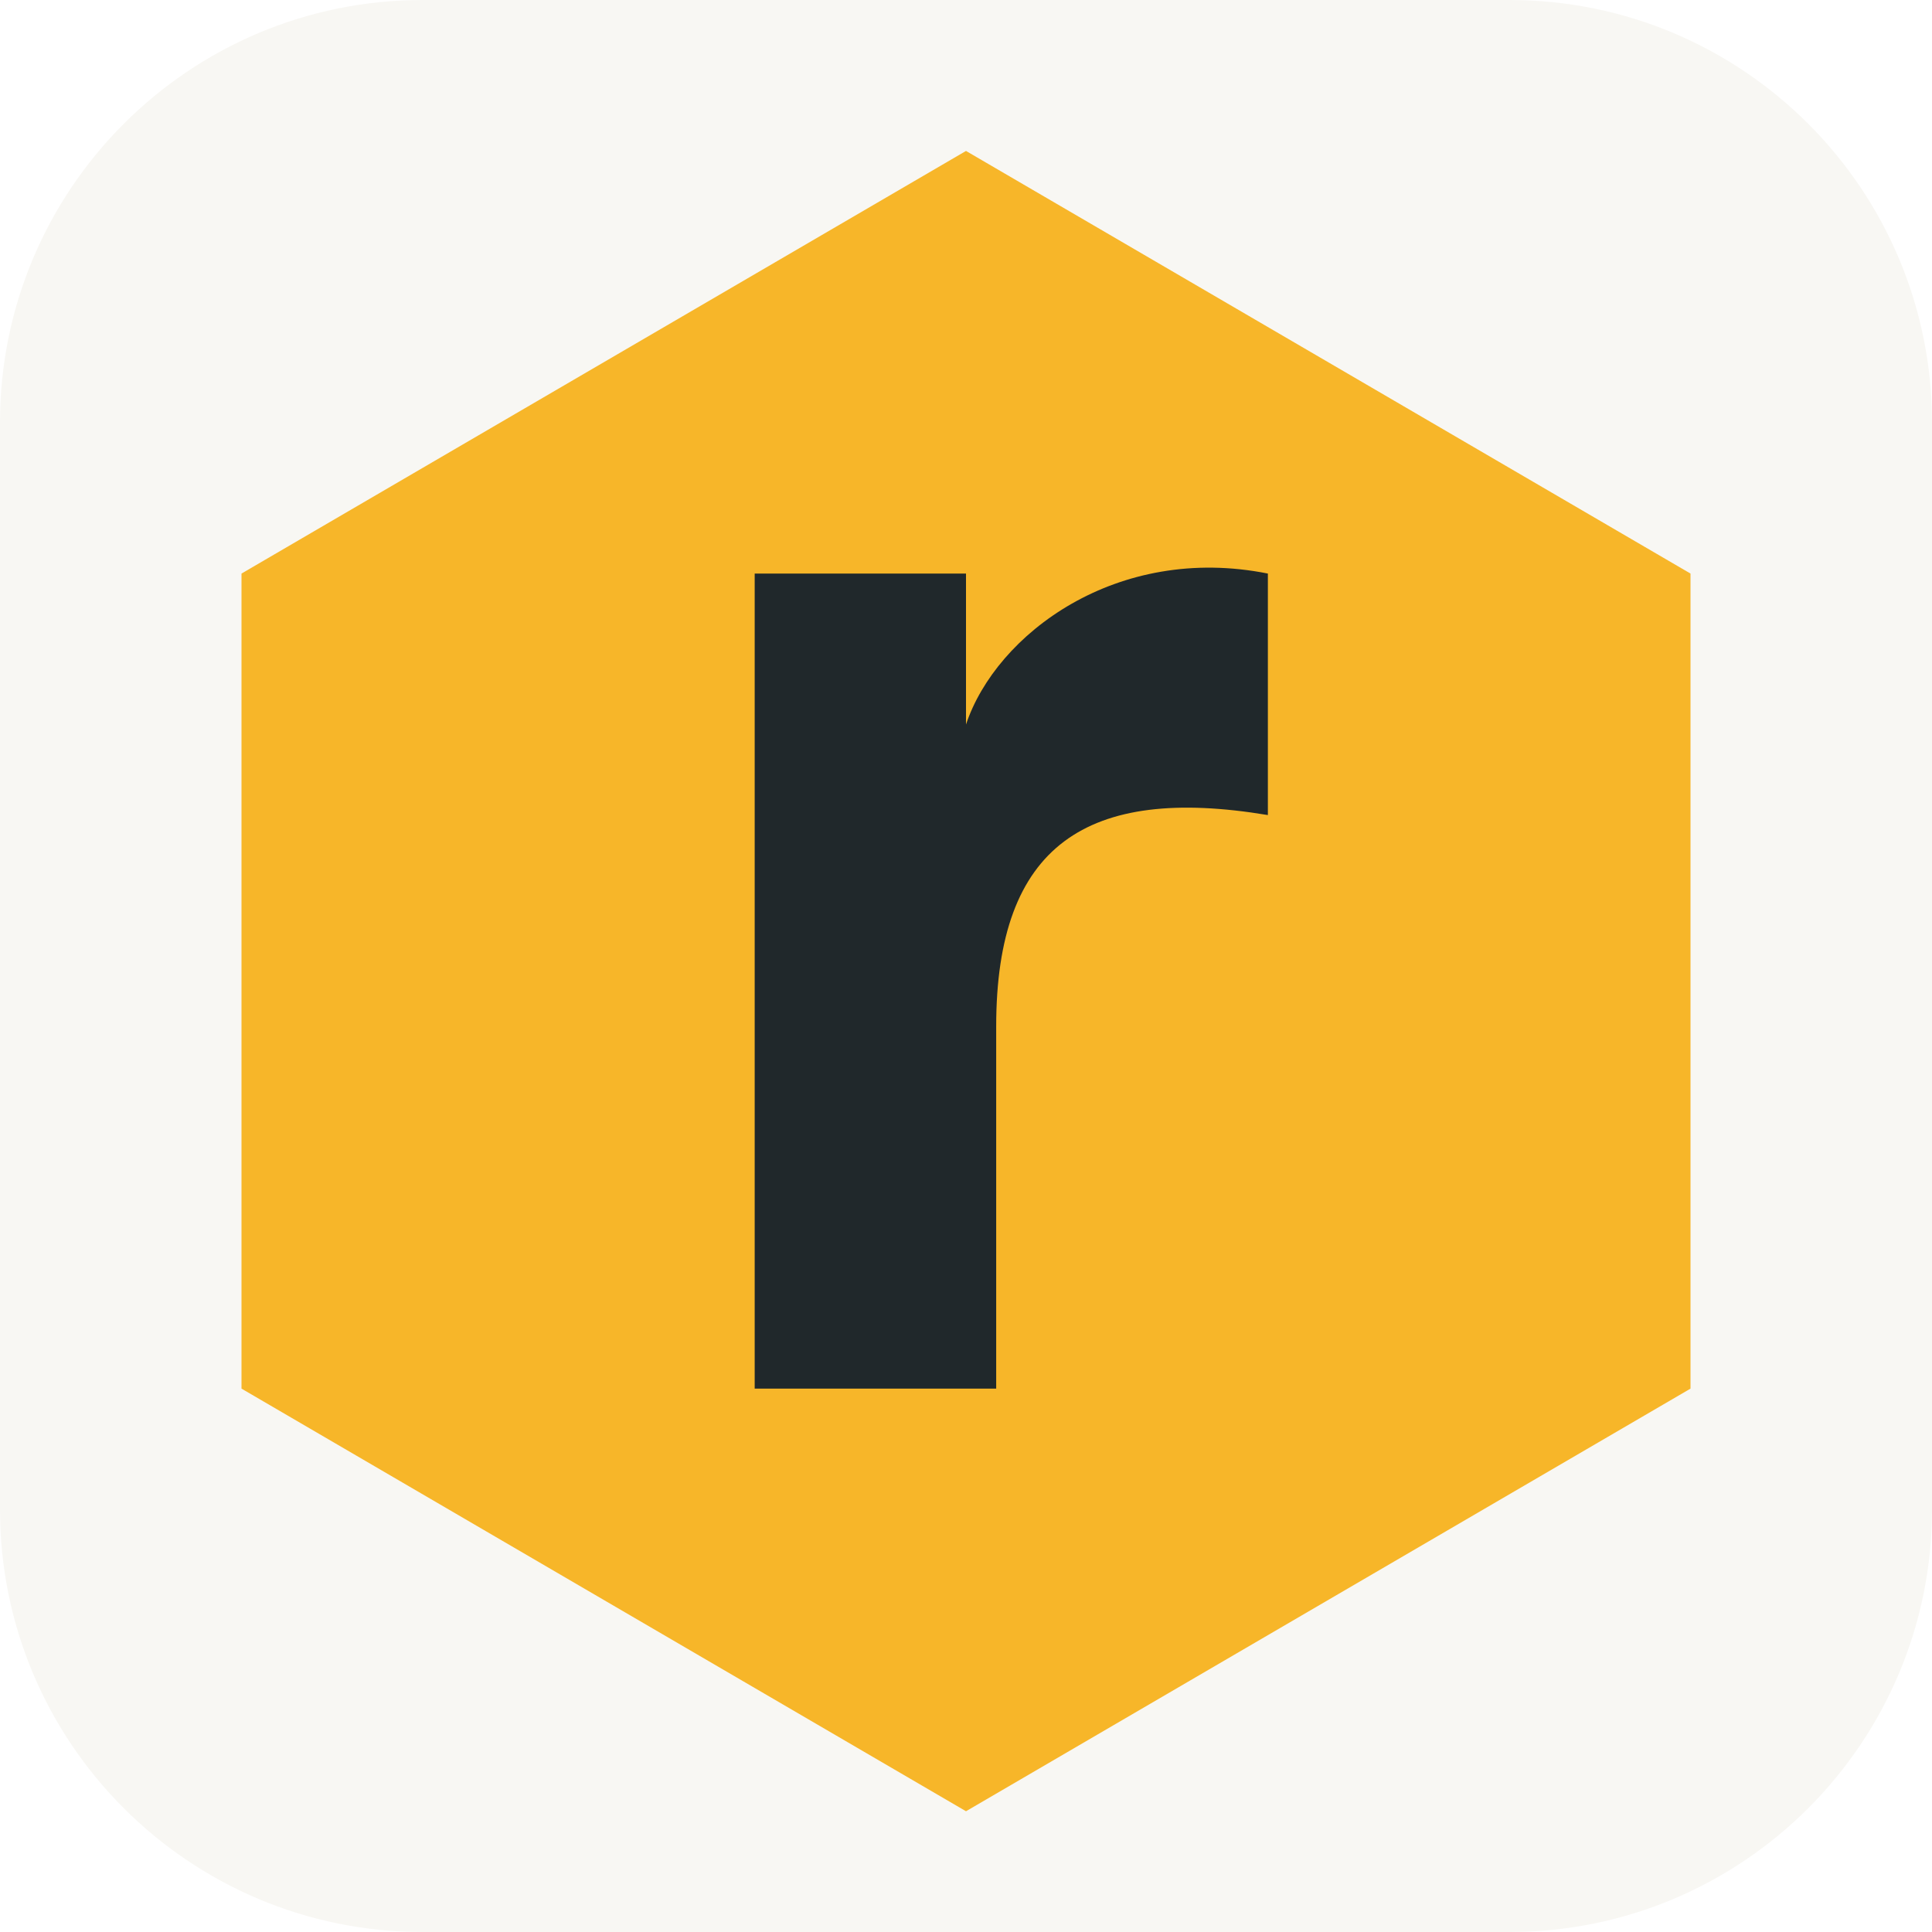
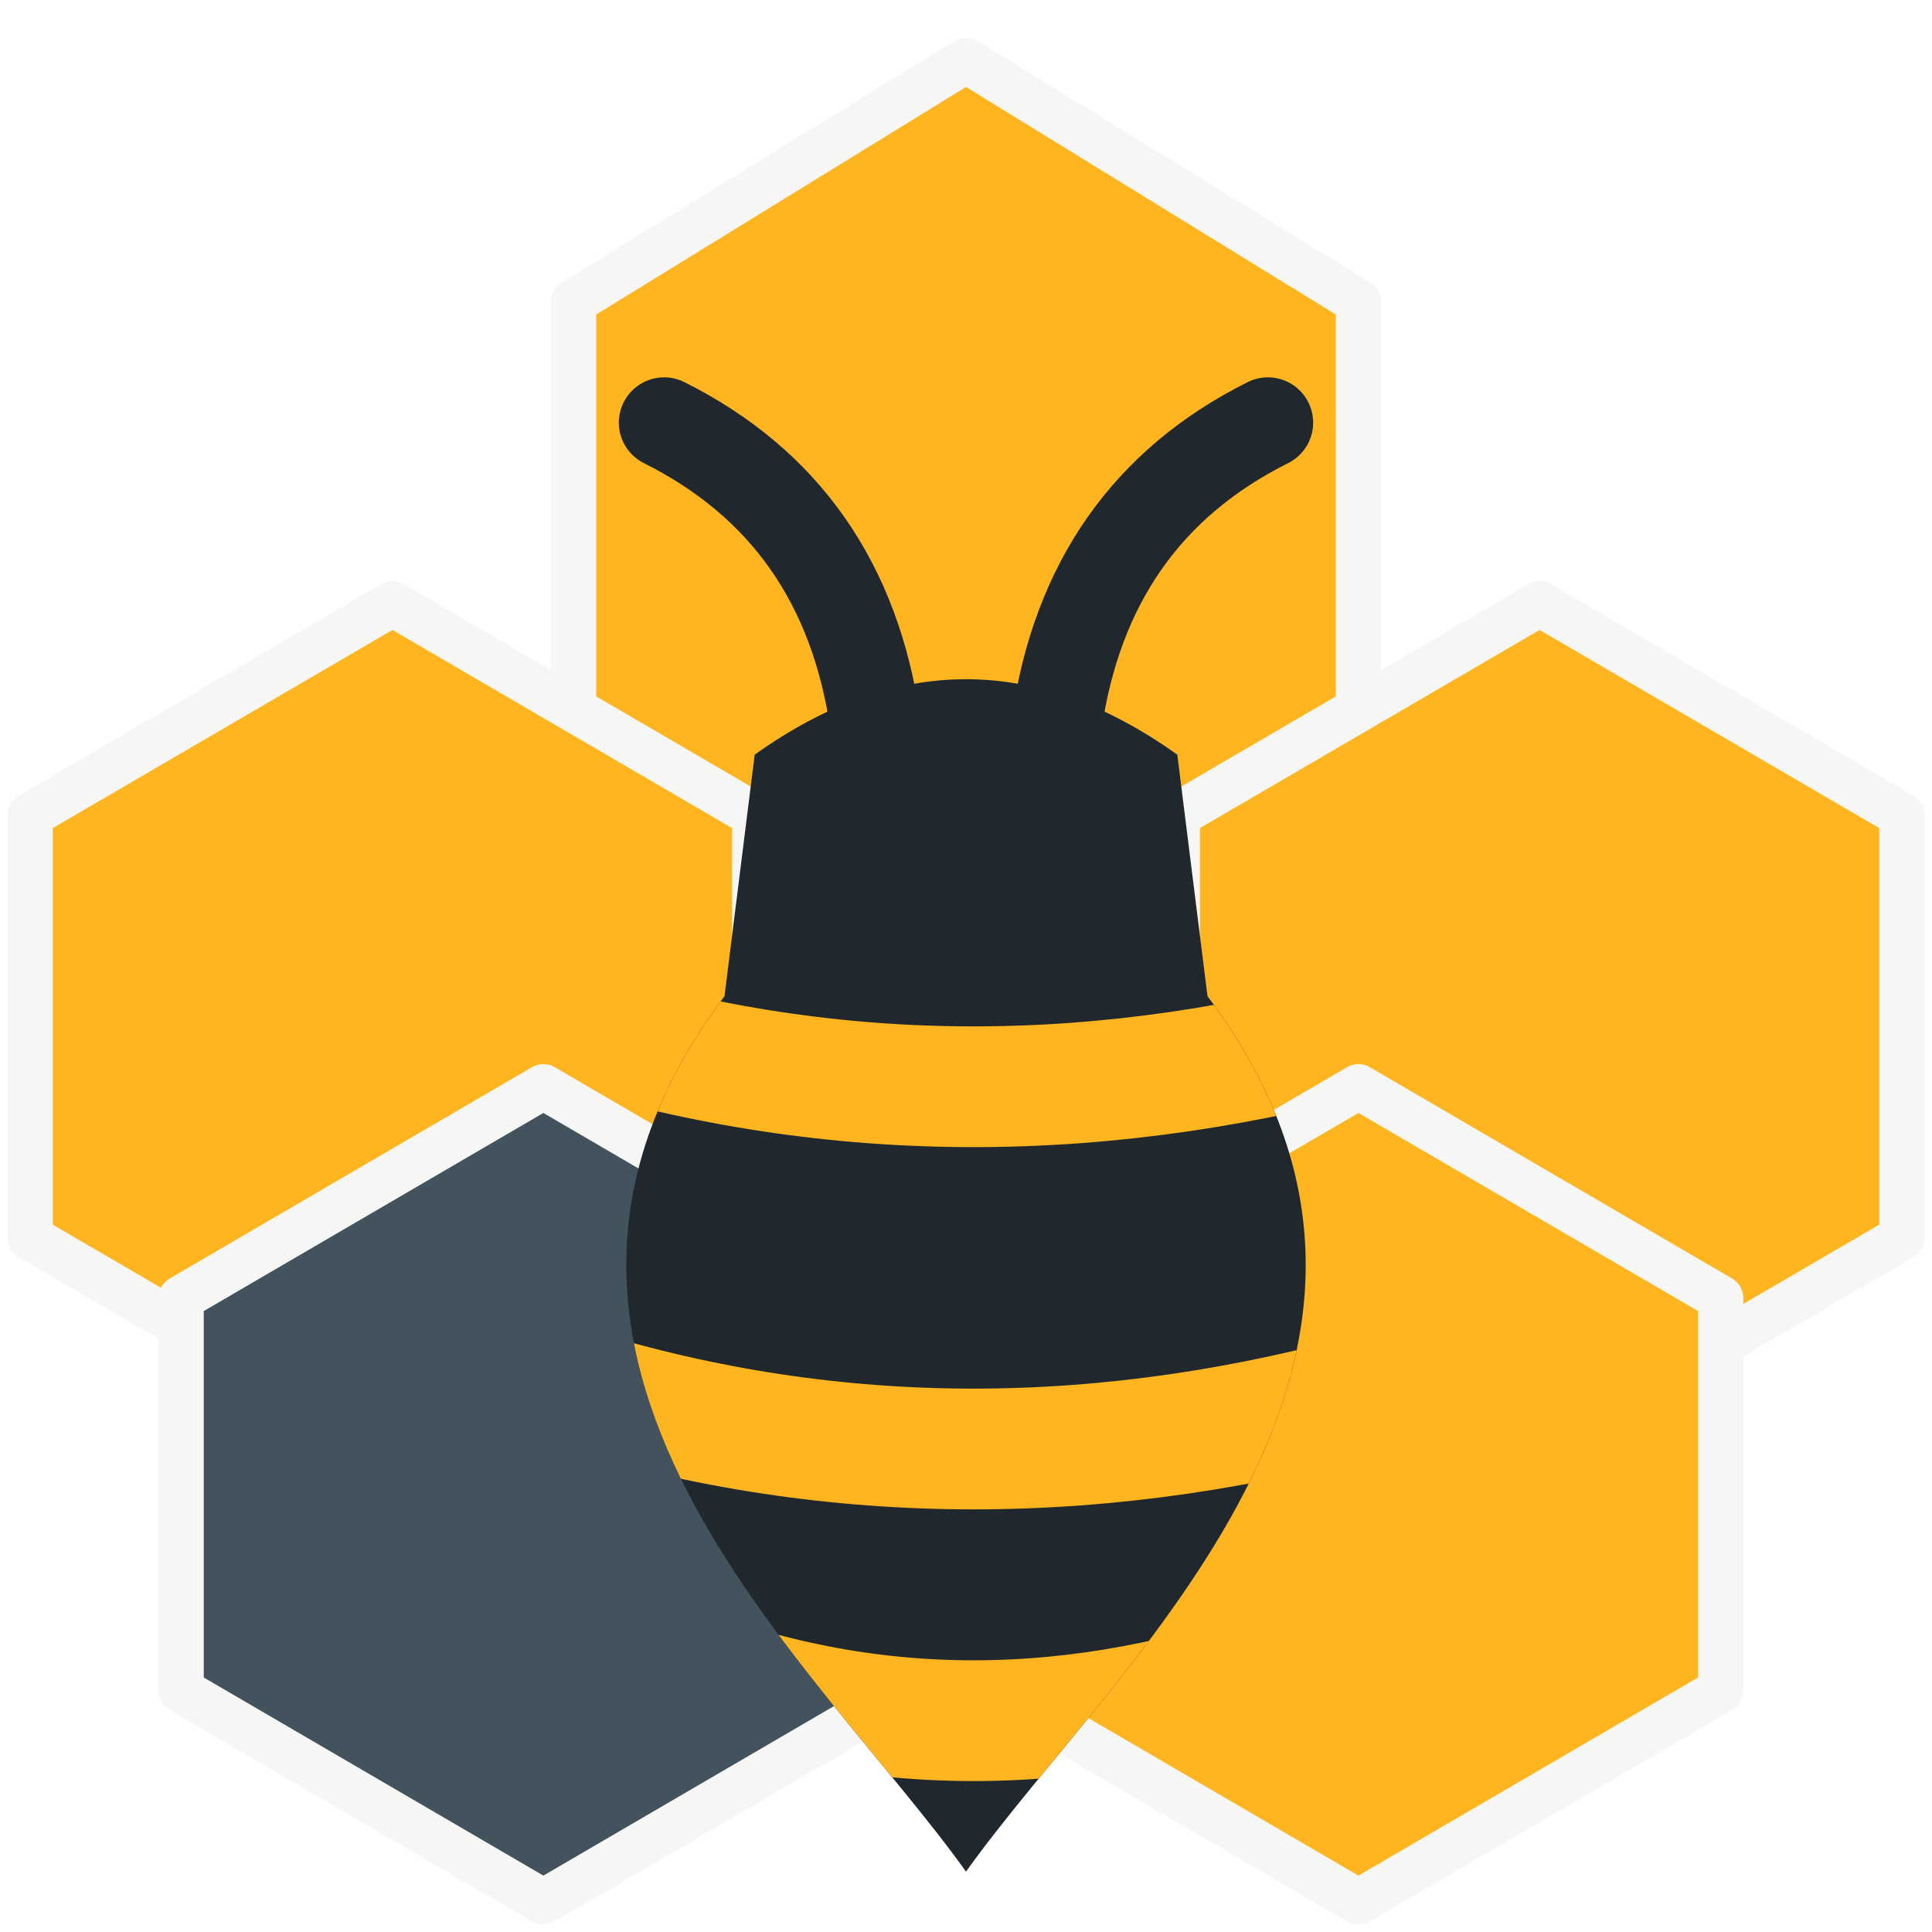
<svg xmlns="http://www.w3.org/2000/svg" viewBox="0 0 64 64">
-   <rect width="64" height="64" rx="14" fill="#f8f7f3" />
-   <path d="M32 5 56 19v27L32 60 8 46V19Z" fill="#f7b629" />
-   <path d="M25 19v27h8V34c0-6 3-8 9-7v-8c-5-1-9 2-10 5v-5Z" fill="#20282b" />
+   <g fill="#ffb51f" stroke="#f6f7f4" stroke-width="1.5" stroke-linejoin="round">
+     <path d="m32 2 13 8v16l-13 8-13-8V10Z" />
+     <path d="m13 20 12 7v14l-12 7-12-7V27Z" />
+     <path d="m51 20 12 7v14l-12 7-12-7V27Z" />
+     <path d="m45 36 12 7v13l-12 7-12-7V43Z" />
+     <path fill="#42535d" d="m18 36 12 7v13l-12 7-12-7V43Z" />
+   </g>
+   <path d="M29 24q-1-7-7-10m13 10q1-7 7-10" fill="none" stroke="#20282e" stroke-width="3" stroke-linecap="round" />
+   <defs>
+     <clipPath id="bee">
+       <path d="M25 25q7-5 14 0l1 8c9 12-3 22-8 29-5-7-17-17-8-29Z" />
+     </clipPath>
+   </defs>
+   <g clip-path="url(#bee)">
+     <path fill="#20282e" d="M19 20h27v44H19Z" />
+     <path d="M19 34q13 4 27 0m-27 12q13 4 27 0m-24 9q10 4 21 0" fill="none" stroke="#ffb51f" stroke-width="4" />
+   </g>
</svg>
